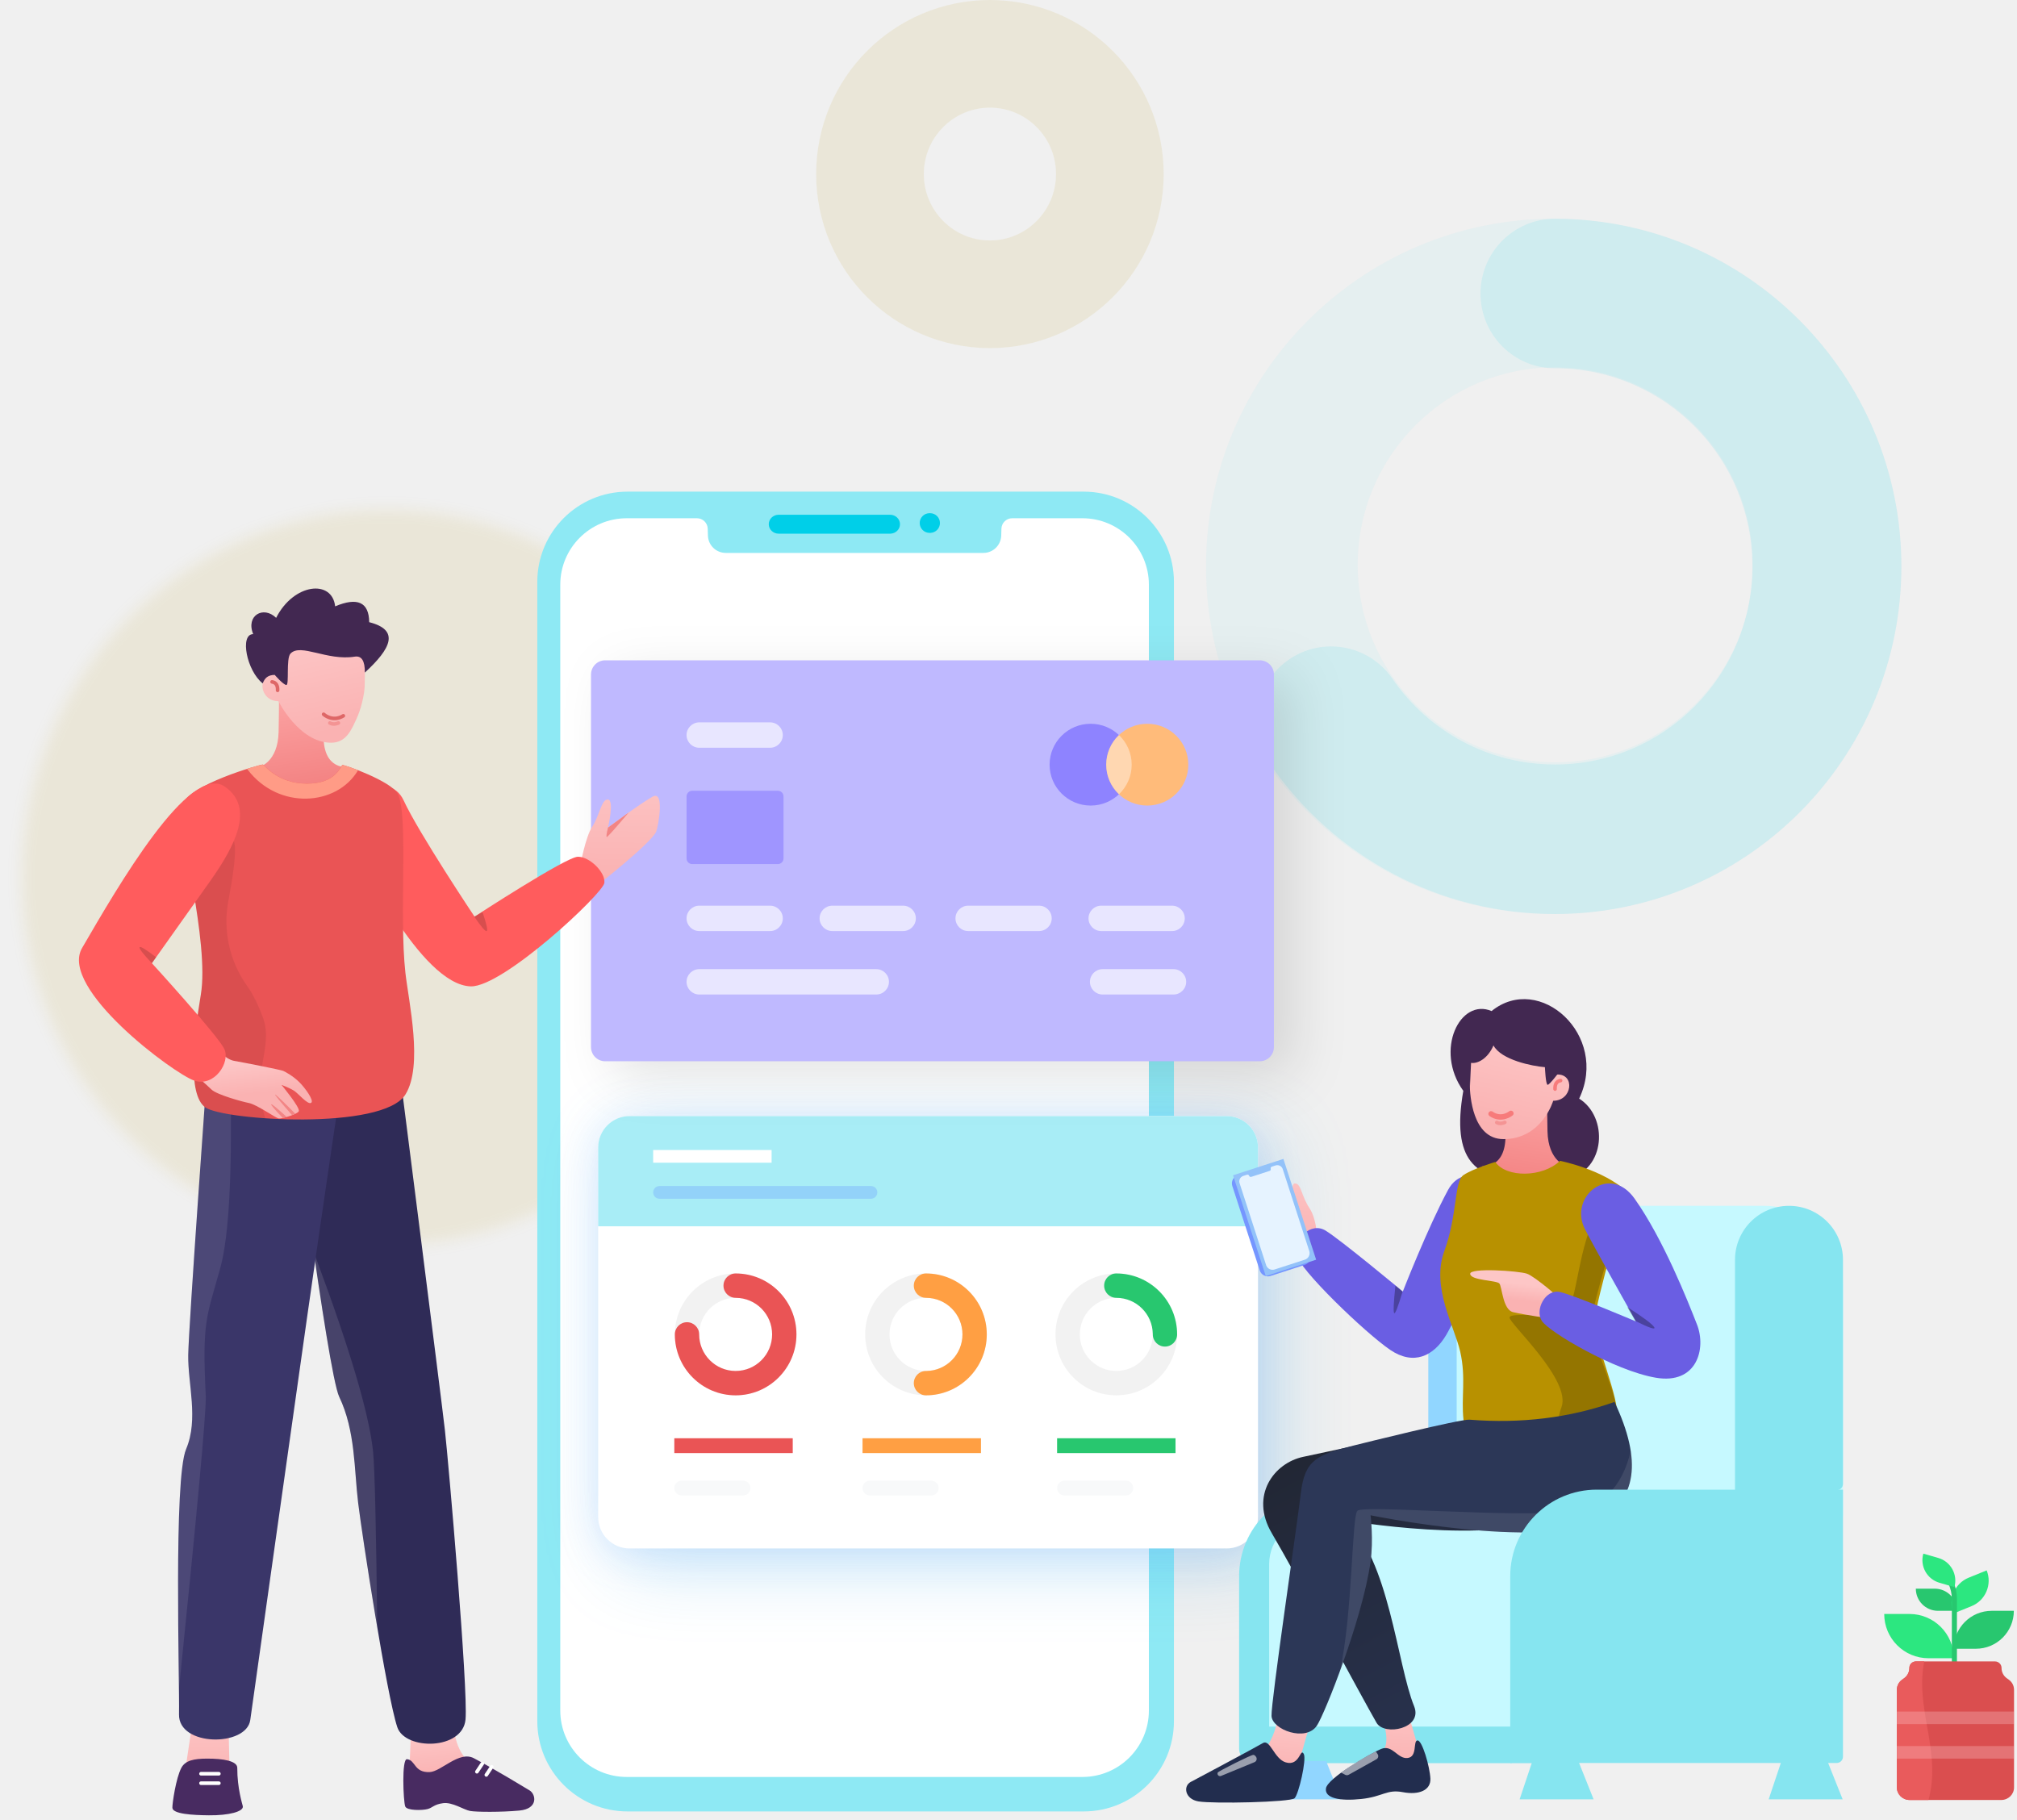
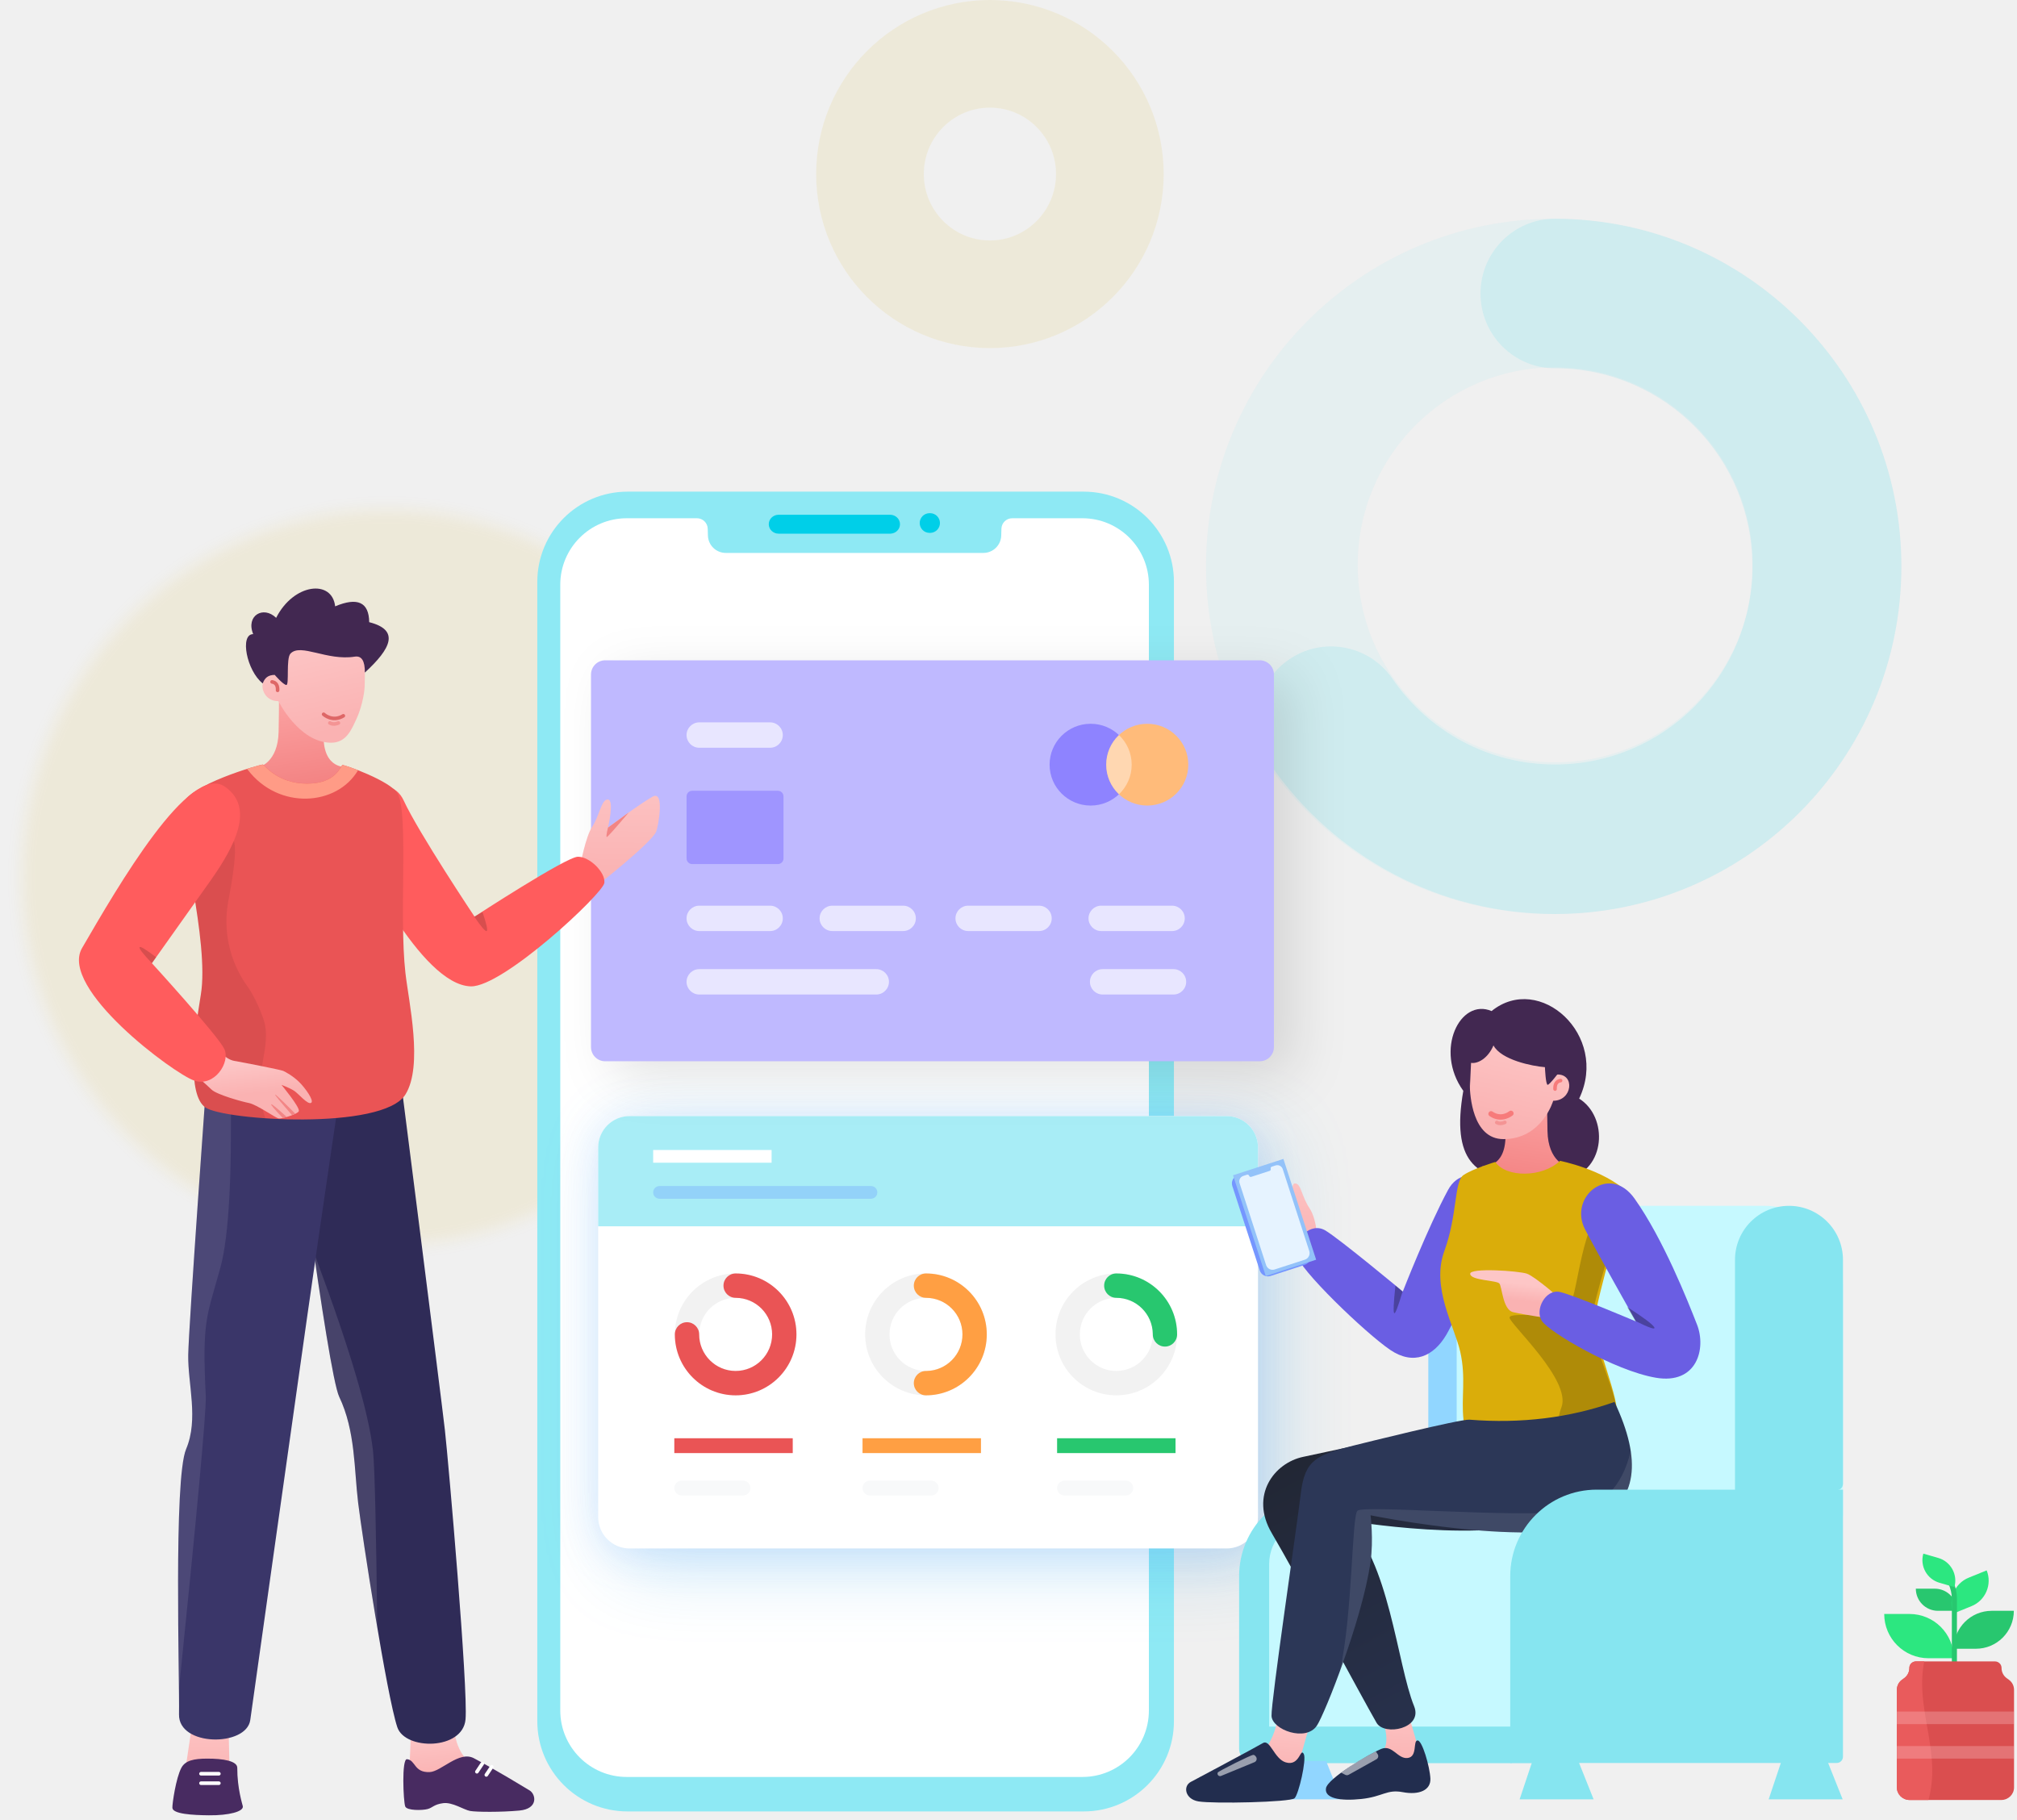
<svg xmlns="http://www.w3.org/2000/svg" xmlns:xlink="http://www.w3.org/1999/xlink" width="562px" height="507px" viewBox="0 0 562 507" version="1.1">
  <defs>
    <filter x="-2.9%" y="-2.9%" width="105.9%" height="105.9%" filterUnits="objectBoundingBox" id="filter-1">
      <feGaussianBlur stdDeviation="2" in="SourceGraphic" />
    </filter>
    <path d="M18.522,0 L38.087,0 C39.71,5.90024691e-16 41.039,1.291 41.086,2.913 L41.142,4.831 C41.219,7.521 43.423,9.661 46.114,9.661 L117.894,9.661 C120.585,9.661 122.788,7.521 122.866,4.831 L122.921,2.913 C122.968,1.291 124.297,2.07451057e-15 125.92,0 L145.486,0 C155.715,-2.00502105e-14 164.008,8.293 164.008,18.522 L164.008,332.223 C164.008,342.452 155.715,350.745 145.486,350.745 L18.522,350.745 C8.293,350.745 -2.29997126e-15,342.452 0,332.223 L0,18.522 C-4.8054561e-15,8.293 8.293,-8.77902741e-15 18.522,0 Z" id="path-2" />
    <path d="M8.757,0 L175.092,0 C179.928,-1.80700981e-14 183.848,3.921 183.848,8.757 L183.848,111.729 C183.848,116.565 179.928,120.486 175.092,120.486 L8.757,120.486 C3.921,120.486 -1.00658751e-14,116.565 0,111.729 L0,8.757 C-5.92265936e-16,3.921 3.921,4.44111258e-15 8.757,0 Z" id="path-4" />
    <filter x="-15.0%" y="-22.8%" width="135.4%" height="153.9%" filterUnits="objectBoundingBox" id="filter-6">
      <feOffset dx="5" dy="5" in="SourceAlpha" result="shadowOffsetOuter1" />
      <feGaussianBlur stdDeviation="10" in="shadowOffsetOuter1" result="shadowBlurOuter1" />
      <feColorMatrix values="0 0 0 0 0.076   0 0 0 0 0.583   0 0 0 0 0.879  0 0 0 0.229 0" type="matrix" in="shadowBlurOuter1" result="shadowMatrixOuter1" />
      <feOffset dx="0" dy="1" in="SourceAlpha" result="shadowOffsetOuter2" />
      <feGaussianBlur stdDeviation="5.5" in="shadowOffsetOuter2" result="shadowBlurOuter2" />
      <feColorMatrix values="0 0 0 0 0.504   0 0 0 0 0.7   0 0 0 0 1  0 0 0 0.234 0" type="matrix" in="shadowBlurOuter2" result="shadowMatrixOuter2" />
      <feMerge>
        <feMergeNode in="shadowMatrixOuter1" />
        <feMergeNode in="shadowMatrixOuter2" />
      </feMerge>
    </filter>
    <path d="M3.944,0 L186.337,0 C188.515,0 190.281,1.771 190.281,3.955 L190.281,107.769 C190.281,109.953 188.515,111.723 186.337,111.723 L3.944,111.723 C1.766,111.723 0,109.953 0,107.769 L0,3.955 C0,1.771 1.766,0 3.944,0 Z" id="path-7" />
    <filter x="-9.5%" y="-17.9%" width="125.2%" height="143.0%" filterUnits="objectBoundingBox" id="filter-8">
      <feOffset dx="6" dy="4" in="SourceAlpha" result="shadowOffsetOuter1" />
      <feGaussianBlur stdDeviation="7" in="shadowOffsetOuter1" result="shadowBlurOuter1" />
      <feColorMatrix values="0 0 0 0 0.019   0 0 0 0 0.019   0 0 0 0 0.019  0 0 0 0.11 0" type="matrix" in="shadowBlurOuter1" />
    </filter>
    <linearGradient x1="42.314%" y1="12.631%" x2="50%" y2="69.62%" id="linearGradient-9">
      <stop stop-color="#FDC6C6" offset="0%" />
      <stop stop-color="#FAB2B2" offset="100%" />
    </linearGradient>
    <linearGradient x1="46.204%" y1="-28.186%" x2="50%" y2="91.05%" id="linearGradient-10">
      <stop stop-color="#FDC6C6" offset="0%" />
      <stop stop-color="#FAB2B2" offset="100%" />
    </linearGradient>
    <linearGradient x1="44.814%" y1="-28.186%" x2="62.813%" y2="121.547%" id="linearGradient-11">
      <stop stop-color="#FFAFAF" offset="0%" />
      <stop stop-color="#F07777" offset="100%" />
    </linearGradient>
    <linearGradient x1="31.713%" y1="-6.922%" x2="55.144%" y2="91.239%" id="linearGradient-12">
      <stop stop-color="#FDC6C6" offset="0%" />
      <stop stop-color="#FAB2B2" offset="100%" />
    </linearGradient>
    <linearGradient x1="45.013%" y1="-28.186%" x2="50%" y2="91.05%" id="linearGradient-13">
      <stop stop-color="#FDC6C6" offset="0%" />
      <stop stop-color="#FAB2B2" offset="100%" />
    </linearGradient>
    <linearGradient x1="42.314%" y1="21.16%" x2="50%" y2="65.142%" id="linearGradient-14">
      <stop stop-color="#FDC6C6" offset="0%" />
      <stop stop-color="#FAB2B2" offset="100%" />
    </linearGradient>
    <linearGradient x1="45.136%" y1="-28.186%" x2="62.017%" y2="121.547%" id="linearGradient-15">
      <stop stop-color="#FFAFAF" offset="0%" />
      <stop stop-color="#F07777" offset="100%" />
    </linearGradient>
    <linearGradient x1="31.713%" y1="-6.211%" x2="55.144%" y2="90.724%" id="linearGradient-16">
      <stop stop-color="#FDC6C6" offset="0%" />
      <stop stop-color="#FAB2B2" offset="100%" />
    </linearGradient>
    <linearGradient x1="42.314%" y1="-3.865%" x2="50%" y2="78.281%" id="linearGradient-17">
      <stop stop-color="#FDC6C6" offset="0%" />
      <stop stop-color="#FAB2B2" offset="100%" />
    </linearGradient>
    <linearGradient x1="28.503%" y1="98.647%" x2="77.061%" y2="9.201%" id="linearGradient-18">
      <stop stop-color="#28324F" offset="0%" />
      <stop stop-color="#222735" offset="100%" />
    </linearGradient>
    <linearGradient x1="44.36%" y1="-28.186%" x2="50%" y2="91.05%" id="linearGradient-19">
      <stop stop-color="#FDC6C6" offset="0%" />
      <stop stop-color="#FAB2B2" offset="100%" />
    </linearGradient>
    <linearGradient x1="42.314%" y1="28.061%" x2="50%" y2="61.519%" id="linearGradient-20">
      <stop stop-color="#FDC6C6" offset="0%" />
      <stop stop-color="#FAB2B2" offset="100%" />
    </linearGradient>
    <linearGradient x1="42.314%" y1="8.533%" x2="50%" y2="71.772%" id="linearGradient-21">
      <stop stop-color="#FDC6C6" offset="0%" />
      <stop stop-color="#FAB2B2" offset="100%" />
    </linearGradient>
    <path d="M5.338,0 L27.313,0 C28.339,0 29.171,0.815 29.171,1.82 L29.171,1.872 C29.171,2.984 29.712,4.03 30.626,4.688 L31.196,5.099 C32.111,5.757 32.651,6.803 32.651,7.915 L32.651,35.125 C32.651,37.055 31.053,38.62 29.082,38.62 L3.568,38.62 C1.598,38.62 1.64410348e-13,37.055 1.64410348e-13,35.125 L1.64410348e-13,7.915 C1.64410348e-13,6.803 0.54,5.757 1.455,5.099 L2.024,4.688 C2.878,4.074 3.405,3.122 3.472,2.094 L3.479,1.82 C3.479,0.815 4.311,0 5.338,0 Z" id="path-22" />
  </defs>
  <g id="📝-Pages-New" stroke="none" stroke-width="1" fill="none" fill-rule="evenodd">
    <g id="Error" transform="translate(-436, -279)">
      <g id="Illustration" transform="translate(442, 294)">
        <g id="Shape">
-           <ellipse id="Oval" fill="#b89100" opacity="0.1" filter="url(#filter-1)" cx="101.745" cy="229.5" rx="101.745" ry="102.5" />
+           <ellipse id="Oval" fill="#daad0a" opacity="0.1" filter="url(#filter-1)" cx="101.745" cy="229.5" rx="101.745" ry="102.5" />
          <path d="M426.906,45.956 C373.404,45.956 330.032,89.326 330.032,142.826 C330.032,196.326 373.404,239.696 426.906,239.696 C480.408,239.696 523.78,196.326 523.78,142.826 C523.78,89.326 480.408,45.956 426.906,45.956 Z M427.346,87.346 C457.745,87.346 482.388,111.988 482.388,142.386 C482.388,172.784 457.745,197.426 427.346,197.426 C396.947,197.426 372.304,172.784 372.304,142.386 C372.304,111.988 396.947,87.346 427.346,87.346 Z" id="Oval" fill="#00CFE8" fill-rule="nonzero" opacity="0.05" />
-           <ellipse id="Oval" stroke="#b89100" stroke-width="30" opacity="0.1" cx="269.823" cy="33.5" rx="33.416" ry="33.5" />
+           <ellipse id="Oval" stroke="#daad0a" stroke-width="30" opacity="0.1" cx="269.823" cy="33.5" rx="33.416" ry="33.5" />
          <path d="M427.271,45.956 C480.572,45.956 523.78,89.326 523.78,142.826 C523.78,196.326 480.572,239.696 427.271,239.696 C395.161,239.696 365.687,223.816 347.797,197.796 C341.287,188.326 343.657,175.352 353.091,168.817 C362.43,162.348 375.192,164.615 381.764,173.849 L381.961,174.131 C392.182,188.997 408.951,198.032 427.271,198.032 C457.647,198.032 482.271,173.315 482.271,142.826 C482.271,112.642 458.137,88.116 428.181,87.628 L427.271,87.621 C415.809,87.621 406.517,78.294 406.517,66.788 C406.517,55.283 415.809,45.956 427.271,45.956 Z" id="Path" fill="#00CFE8" fill-rule="nonzero" opacity="0.1" />
        </g>
        <g id="Mobile-Banking-App" transform="translate(16, 122)">
          <g id="Phone3" transform="translate(127.7104, 0)">
            <path d="M25.137,0 L152.247,0 C166.13,-2.55022564e-15 177.384,11.254 177.384,25.137 L177.384,342.625 C177.384,356.508 166.13,367.762 152.247,367.762 L25.137,367.762 C11.254,367.762 -2.32880507e-14,356.508 -2.49882011e-14,342.625 L-2.49882011e-14,25.137 C-2.66883515e-14,11.254 11.254,2.55022564e-15 25.137,0 Z" id="Rectangle" fill="#8EE9F4" />
            <g id="Group-48" transform="translate(6.397456, 7.41094)">
              <mask id="mask-3" fill="white">
                <use xlink:href="#path-2" />
              </mask>
              <use id="Rectangle" fill="#FFFFFF" xlink:href="#path-2" />
              <ellipse id="Oval" fill-opacity="0.549" fill="#E97EFF" mask="url(#mask-3)" cx="62.18" cy="213.477" rx="14.067" ry="14.053" />
              <path d="M24.589,60.217 L140.653,60.217 C143.199,60.217 145.264,62.281 145.264,64.828 C145.264,67.374 143.199,69.439 140.653,69.439 L24.589,69.439 C22.043,69.439 19.978,67.374 19.978,64.828 C19.978,62.281 22.043,60.217 24.589,60.217 Z" id="Rectangle" fill-opacity="0.549" fill="#E97EFF" mask="url(#mask-3)" />
            </g>
            <path d="M98.307,6.438 C99.824,6.438 101.054,7.618 101.054,9.073 C101.054,10.496 99.878,11.655 98.408,11.706 L98.307,11.708 L67.24,11.708 C65.722,11.708 64.492,10.528 64.492,9.073 C64.492,7.65 65.668,6.491 67.139,6.44 L67.24,6.438 L98.307,6.438 Z" id="Path" fill="#00CFE8" fill-rule="nonzero" />
            <path d="M109.441,5.999 C110.958,5.999 112.188,7.228 112.188,8.744 C112.188,10.226 111.012,11.434 109.542,11.487 L109.441,11.488 L109.297,11.488 C107.779,11.488 106.549,10.26 106.549,8.744 C106.549,7.262 107.725,6.054 109.196,6.001 L109.297,5.999 L109.441,5.999 Z" id="Path" fill="#00CFE8" fill-rule="nonzero" />
          </g>
          <g id="BoardPieChart" transform="translate(144.6719, 174)">
            <mask id="mask-5" fill="white">
              <use xlink:href="#path-4" />
            </mask>
            <g id="Rectangle">
              <use fill="black" fill-opacity="1" filter="url(#filter-6)" xlink:href="#path-4" />
              <use fill="#FFFFFF" fill-rule="evenodd" xlink:href="#path-4" />
            </g>
            <polygon id="Rectangle" fill="#A8EDF6" mask="url(#mask-5)" points="-4.125 -4.725 188.562 -4.725 188.562 30.712 -4.125 30.712" />
            <path d="M17.093,19.49 L76.01,19.49 C76.989,19.49 77.782,20.284 77.782,21.262 C77.782,22.241 76.989,23.034 76.01,23.034 L17.093,23.034 C16.114,23.034 15.321,22.241 15.321,21.262 C15.321,20.284 16.114,19.49 17.093,19.49 Z" id="Rectangle" fill="#6FA3FF" opacity="0.366" mask="url(#mask-5)" />
            <rect id="Rectangle" fill="#FFFFFF" mask="url(#mask-5)" x="15.321" y="9.45" width="32.998" height="3.544" />
            <rect id="Rectangle" fill="#EA5455" mask="url(#mask-5)" x="21.213" y="89.774" width="32.998" height="4.134" />
            <path d="M23.28,101.586 L40.359,101.586 C41.501,101.586 42.427,102.512 42.427,103.653 C42.427,104.795 41.501,105.72 40.359,105.72 L23.28,105.72 C22.139,105.72 21.213,104.795 21.213,103.653 C21.213,102.512 22.139,101.586 23.28,101.586 Z" id="Rectangle" fill="#F8F9FA" mask="url(#mask-5)" />
            <rect id="Rectangle" fill="#FF9F43" fill-rule="nonzero" mask="url(#mask-5)" x="73.657" y="89.774" width="32.998" height="4.134" />
            <path d="M75.724,101.586 L92.803,101.586 C93.945,101.586 94.87,102.512 94.87,103.653 C94.87,104.795 93.945,105.72 92.803,105.72 L75.724,105.72 C74.583,105.72 73.657,104.795 73.657,103.653 C73.657,102.512 74.583,101.586 75.724,101.586 Z" id="Rectangle" fill="#F8F9FA" mask="url(#mask-5)" />
            <rect id="Rectangle" fill="#28C76F" mask="url(#mask-5)" x="127.869" y="89.774" width="32.998" height="4.134" />
            <path d="M129.936,101.586 L147.015,101.586 C148.157,101.586 149.082,102.512 149.082,103.653 C149.082,104.795 148.157,105.72 147.015,105.72 L129.936,105.72 C128.794,105.72 127.869,104.795 127.869,103.653 C127.869,102.512 128.794,101.586 129.936,101.586 Z" id="Rectangle" fill="#F8F9FA" mask="url(#mask-5)" />
            <g id="Group-37" mask="url(#mask-5)">
              <g transform="translate(21.21326, 46.65873)" id="Group-5">
                <g transform="translate(0.147314, 0.147654)" />
              </g>
            </g>
            <g id="Group-3" mask="url(#mask-5)">
              <g transform="translate(127.4269, 43.8533)">
                <path d="M16.941,33.96 C26.297,33.96 33.882,26.358 33.882,16.98 C33.882,7.602 26.297,0 16.941,0 C7.585,0 0,7.602 0,16.98 C0,26.358 7.585,33.96 16.941,33.96 Z M16.941,27.168 C11.327,27.168 6.776,22.607 6.776,16.98 C6.776,11.353 11.327,6.792 16.941,6.792 C22.555,6.792 27.106,11.353 27.106,16.98 C27.106,22.607 22.555,27.168 16.941,27.168 Z" id="Oval" fill="#F2F2F2" />
                <path d="M33.882,16.98 C33.882,7.602 26.297,0 16.941,0 C15.07,0 13.553,1.52 13.553,3.396 C13.553,5.272 15.07,6.792 16.941,6.792 C22.491,6.792 27.002,11.25 27.104,16.789 L27.106,16.98 C27.106,18.856 28.623,20.376 30.494,20.376 C32.365,20.376 33.882,18.856 33.882,16.98 Z" id="Path" fill="#28C76F" />
              </g>
            </g>
            <g id="Group-4" mask="url(#mask-5)">
              <g transform="translate(74.39373, 43.8533)">
                <path d="M16.941,33.96 C26.297,33.96 33.882,26.358 33.882,16.98 C33.882,7.602 26.297,0 16.941,0 C7.585,0 0,7.602 0,16.98 C0,26.358 7.585,33.96 16.941,33.96 Z M16.941,27.168 C11.327,27.168 6.776,22.607 6.776,16.98 C6.776,11.353 11.327,6.792 16.941,6.792 C22.555,6.792 27.106,11.353 27.106,16.98 C27.106,22.607 22.555,27.168 16.941,27.168 Z" id="Oval" fill="#F2F2F2" fill-rule="evenodd" />
                <path d="M16.941,33.96 C26.297,33.96 33.882,26.358 33.882,16.98 C33.882,7.602 26.297,0 16.941,0 C15.07,0 13.553,1.52 13.553,3.396 C13.553,5.272 15.07,6.792 16.941,6.792 C22.555,6.792 27.106,11.353 27.106,16.98 C27.106,22.543 22.658,27.065 17.132,27.167 L16.941,27.168 C15.07,27.168 13.553,28.689 13.553,30.564 C13.553,32.44 15.07,33.96 16.941,33.96 Z" id="Path" fill="#FF9F43" fill-rule="nonzero" />
              </g>
            </g>
            <g id="Group-6" mask="url(#mask-5)">
              <g transform="translate(21.36058, 43.8533)">
                <path d="M16.941,33.96 C26.297,33.96 33.882,26.358 33.882,16.98 C33.882,7.602 26.297,0 16.941,0 C7.585,0 0,7.602 0,16.98 C0,26.358 7.585,33.96 16.941,33.96 Z M16.941,27.168 C11.327,27.168 6.776,22.607 6.776,16.98 C6.776,11.353 11.327,6.792 16.941,6.792 C22.555,6.792 27.106,11.353 27.106,16.98 C27.106,22.607 22.555,27.168 16.941,27.168 Z" id="Oval" fill="#F2F2F2" />
                <path d="M0,16.98 C0,26.358 7.585,33.96 16.941,33.96 C26.297,33.96 33.882,26.358 33.882,16.98 C33.882,7.602 26.297,0 16.941,0 C15.07,0 13.553,1.52 13.553,3.396 C13.553,5.272 15.07,6.792 16.941,6.792 C22.555,6.792 27.106,11.353 27.106,16.98 C27.106,22.607 22.555,27.168 16.941,27.168 C11.327,27.168 6.776,22.607 6.776,16.98 C6.776,15.105 5.259,13.584 3.388,13.584 C1.517,13.584 0,15.105 0,16.98 Z" id="Path" fill="#EA5455" />
              </g>
            </g>
          </g>
          <g id="VisaCard2" transform="translate(142.6764, 47)">
            <g id="Rectangle">
              <use fill="black" fill-opacity="1" filter="url(#filter-8)" xlink:href="#path-7" />
              <use fill="#BFB9FF" fill-rule="evenodd" xlink:href="#path-7" />
            </g>
            <g id="Group-46" transform="translate(26.61962, 16.69957)">
              <g id="Group-45" transform="translate(0, 0.982327)">
                <g id="Group-43" transform="translate(101.1545, 0)">
                  <ellipse id="Oval" fill="#8E83FF" cx="11.437" cy="11.395" rx="11.437" ry="11.395" />
                  <ellipse id="Oval-Copy-10" fill="#FFBB7A" cx="27.211" cy="11.395" rx="11.437" ry="11.395" />
                  <path d="M19.22,3.243 L19.325,3.145 C21.511,5.22 22.873,8.149 22.873,11.395 C22.873,14.641 21.511,17.57 19.325,19.645 C17.137,17.571 15.775,14.641 15.775,11.395 C15.775,8.2 17.094,5.312 19.22,3.243 L19.325,3.145 L19.22,3.243 Z" id="Path" fill-opacity="0.416" fill="#FFFFFF" />
                </g>
                <path d="M1.577,18.664 L25.437,18.664 C26.308,18.664 27.014,19.368 27.014,20.236 L27.014,37.525 C27.014,38.393 26.308,39.097 25.437,39.097 L1.577,39.097 C0.706,39.097 4.37832775e-14,38.393 4.37832775e-14,37.525 L4.37832775e-14,20.236 C4.37832775e-14,19.368 0.706,18.664 1.577,18.664 Z" id="Rectangle" fill="#9F95FF" />
              </g>
              <g id="Group-44" transform="translate(0, 0.589397)" fill="#FFFFFF" fill-opacity="0.647">
                <path d="M3.549,51.081 L23.268,51.081 C25.228,51.081 26.817,52.664 26.817,54.617 C26.817,56.57 25.228,58.154 23.268,58.154 L3.549,58.154 C1.589,58.154 -9.10692171e-14,56.57 -9.10692171e-14,54.617 C-9.10692171e-14,52.664 1.589,51.081 3.549,51.081 Z" id="Rectangle" />
                <path d="M3.549,68.763 L52.845,68.763 C54.805,68.763 56.394,70.346 56.394,72.299 C56.394,74.252 54.805,75.836 52.845,75.836 L3.549,75.836 C1.589,75.836 -8.7566555e-14,74.252 -8.7566555e-14,72.299 C-8.7566555e-14,70.346 1.589,68.763 3.549,68.763 Z" id="Rectangle" />
                <path d="M115.943,68.763 L135.661,68.763 C137.622,68.763 139.211,70.346 139.211,72.299 C139.211,74.252 137.622,75.836 135.661,75.836 L115.943,75.836 C113.983,75.836 112.394,74.252 112.394,72.299 C112.394,70.346 113.983,68.763 115.943,68.763 Z" id="Rectangle" />
                <path d="M3.549,0 L23.268,0 C25.228,0 26.817,1.583 26.817,3.536 C26.817,5.489 25.228,7.073 23.268,7.073 L3.549,7.073 C1.589,7.073 0,5.489 0,3.536 C0,1.583 1.589,0 3.549,0 Z" id="Rectangle" />
                <path d="M40.62,51.081 L60.338,51.081 C62.298,51.081 63.887,52.664 63.887,54.617 C63.887,56.57 62.298,58.154 60.338,58.154 L40.62,58.154 C38.659,58.154 37.07,56.57 37.07,54.617 C37.07,52.664 38.659,51.081 40.62,51.081 Z" id="Rectangle-Copy-38" />
                <path d="M78.479,51.081 L98.197,51.081 C100.157,51.081 101.746,52.664 101.746,54.617 C101.746,56.57 100.157,58.154 98.197,58.154 L78.479,58.154 C76.518,58.154 74.929,56.57 74.929,54.617 C74.929,52.664 76.518,51.081 78.479,51.081 Z" id="Rectangle-Copy-39" />
                <path d="M115.549,51.081 L135.267,51.081 C137.227,51.081 138.816,52.664 138.816,54.617 C138.816,56.57 137.227,58.154 135.267,58.154 L115.549,58.154 C113.589,58.154 112,56.57 112,54.617 C112,52.664 113.589,51.081 115.549,51.081 Z" id="Rectangle-Copy-40" />
              </g>
            </g>
          </g>
          <g id="Men1.1" transform="translate(0, 27)">
            <g id="LLeg" transform="translate(58.5127, 131.4736)">
              <path d="M45.86,184.217 C45.86,184.217 45.724,192.9 51.056,195.984 C56.388,199.069 64.65,204.8 64.65,204.8 L33.223,205.865 L34.119,184.139 L45.86,184.217 Z" id="Path" fill="url(#linearGradient-9)" />
              <path d="M32.892,194.731 C35.322,194.982 34.791,198.497 39.2,198.326 C42.413,198.201 47.424,192.275 51.546,194.47 C57.837,197.82 65.214,202.338 67.023,203.413 C68.832,204.49 69.547,208.547 64.202,209.045 C59.09,209.521 52.191,209.468 50.462,209.153 C48.734,208.838 45.528,206.634 42.948,206.986 C40.369,207.339 40.075,208.228 38.634,208.622 C37.192,209.016 32.841,209.101 32.39,207.886 C31.872,206.492 31.353,194.573 32.892,194.731 Z" id="Path" fill="#482B61" />
              <path d="M30.456,-1.74975703e-14 C30.456,-1.74975703e-14 42.444,94.099 43.447,102.998 C44.449,111.898 49.952,175.205 49.199,183.65 C48.432,192.25 32.344,192.296 30.186,185.808 C27.232,176.926 20.404,132.541 19.274,123.272 C18.145,114.003 18.542,103.242 14.003,93.751 C10.753,86.956 -3.0465246e-14,2.413 -3.0465246e-14,2.413 L30.456,-1.74975703e-14 Z" id="Path" fill="#2F2B57" />
              <path d="M23.41,108.74 L23.452,109.164 C23.91,114.079 24.294,130.36 24.603,158.008 L23.913,153.878 C21.749,140.784 19.828,127.813 19.274,123.272 C18.169,114.196 18.526,103.69 14.28,94.346 L14.003,93.751 C12.573,90.761 9.689,72.711 6.908,53.437 L7.782,55.775 C17.065,80.742 22.275,98.398 23.41,108.74 Z" id="Path" fill-opacity="0.192" fill="#FFFFFF" opacity="0.591" />
              <line x1="53.869" y1="195.981" x2="52.366" y2="198.23" id="Path-10" stroke="#FFFFFF" stroke-linecap="round" />
              <line x1="56.495" y1="196.86" x2="54.991" y2="199.11" id="Path-10" stroke="#FFFFFF" stroke-linecap="round" />
            </g>
            <g id="RLeg" transform="translate(25.69442, 133.7766)">
              <polygon id="Path" fill="url(#linearGradient-10)" points="5.654 183.906 2.842 202.896 16.435 202.827 15.99 183.553" />
              <path d="M0.337,205.968 C0.291,204.86 1.323,197.674 2.842,194.829 C3.943,192.765 6.386,192.281 9.96,192.267 C14.57,192.249 18.422,192.946 18.417,194.829 C18.401,200.589 19.861,205.019 19.96,205.526 C20.248,207.011 16.125,208.119 10.493,208.063 C5.884,208.017 0.408,207.696 0.337,205.968 Z" id="Path" fill="#482B61" />
              <path d="M47.865,0.787 C47.865,0.787 41.632,42.784 37.86,69.357 C34.152,95.469 23.173,173.355 22.038,181.509 C20.997,188.994 1.985,188.994 2.185,179.929 C2.385,170.864 0.625,114.376 4.165,106.012 C7.705,97.649 4.623,87.915 4.752,79.79 C4.881,71.665 9.972,1.33 9.972,1.33 L47.865,0.787 Z" id="Path" fill="#3A3669" />
              <path d="M13.768,55.248 L13.47,56.328 C9.861,69.296 8.616,70.464 9.638,91.147 L9.649,91.567 C9.685,96.771 7.21,123.698 2.225,172.349 L2.203,169.325 C2.028,149.477 1.297,113.592 4.075,106.237 L4.165,106.012 C7.705,97.649 4.623,87.915 4.752,79.79 C4.881,71.665 9.972,1.33 9.972,1.33 L16.475,1.236 L16.542,4.458 C17.01,29.62 16.085,46.549 13.768,55.248 L13.768,55.248 Z" id="Path" fill-opacity="0.192" fill="#FFFFFF" opacity="0.462" />
              <line x1="8.313" y1="196.479" x2="13.289" y2="196.479" id="Path-9" stroke="#FFFFFF" stroke-linecap="round" />
              <line x1="8.313" y1="199.118" x2="13.289" y2="199.118" id="Path-9" stroke="#FFFFFF" stroke-linecap="round" />
            </g>
            <g id="Head" transform="translate(46.01984, 0)">
              <path d="M4.223,49.711 C4.223,49.711 9.43,48.483 9.611,39.907 C9.792,31.331 9.665,28.404 9.665,28.404 L22.01,28.196 C22.01,28.196 22.135,37.754 22.136,41.211 C22.141,50.495 28.578,49.711 28.578,49.711 C28.578,49.711 27.24,57.24 16.847,57.827 C8.732,58.287 4.223,49.711 4.223,49.711 Z" id="Path" fill="url(#linearGradient-11)" />
              <g id="Head1" transform="translate(0.513241, 0)">
                <path d="M8.018,24.069 C2.901,23.87 3.736,31.399 9.051,31.389 C9.051,31.389 14.763,42.933 23.732,42.963 C28.052,42.977 29.462,39.11 30.757,36.395 C32.052,33.68 33.002,29.618 33.081,27.132 C33.166,24.481 33.177,15.77 33.177,15.77 L7.819,15.759 L8.018,24.069 Z" id="Path" fill="url(#linearGradient-12)" />
                <path d="M23.37,37.586 C24.177,37.927 25.074,37.728 25.743,37.337" id="Path" stroke="#F49494" stroke-linecap="round" transform="translate(24.55681, 37.54876) rotate(6) translate(-24.55681, -37.54876) " />
                <path d="M8.529,28.493 C8.852,27.328 8.711,26.311 7.56,25.848" id="Path-8" stroke="#DE6767" stroke-linecap="round" transform="translate(8.119765, 27.17047) rotate(-13) translate(-8.119765, -27.17047) " />
                <path d="M8.018,24.069 C8.018,24.069 10.371,26.799 11.241,26.874 C12.112,26.949 11.119,19.487 12.401,18.128 C15.217,15.14 22.574,20.216 30.311,18.976 C32.222,18.67 33.16,20.15 33.126,23.415 C40.358,16.786 42.98,11.557 34.338,9.373 C34.269,3.763 31.058,2.355 24.849,4.957 C24.019,-2.622 13.291,-1.478 8.408,8.164 C4.873,4.707 -0.095,7.498 2.014,12.699 C-1.792,12.699 0.191,22.925 4.676,26.439 C5.211,24.904 6.189,24.069 8.018,24.069 Z" id="Path" fill="#422851" />
                <path d="M21.815,34.324 C21.815,34.324 23.572,37.18 27.012,36.159" id="Path" stroke="#DE6767" stroke-linecap="round" transform="translate(24.41357, 35.35145) rotate(-15) translate(-24.41357, -35.35145) " />
              </g>
            </g>
            <g id="LArm" transform="translate(75.02373, 54.90718)">
              <g id="Group-3" transform="translate(76.13706, 15.72189) rotate(4) translate(-76.13706, -15.72189) translate(65.13706, 2.221892)">
                <path d="M-6.9945718e-14,20.903 C-6.9945718e-14,20.903 0.893,12.681 2.627,9.701 C4.36,6.72 4.589,1.9 6.425,1.948 C8.26,1.997 6.968,9.757 6.968,9.757 C6.968,9.757 15.025,2.783 18.729,0.315 C22.109,-1.936 20.903,8.572 20.445,9.932 C19.355,13.172 5.027,26.111 5.027,26.111 C5.027,26.111 0.382,21.603 -6.9945718e-14,20.903 Z" id="Path" fill="url(#linearGradient-13)" />
                <path d="M6.968,9.757 C6.671,11.527 6.627,12.404 6.836,12.39 C7.045,12.375 8.915,9.963 12.444,5.155 L6.968,9.757 Z" id="Path" fill="#F28585" />
              </g>
              <path d="M15.44,4.122 C19.608,13.161 35.197,36.516 35.197,36.516 C35.197,36.516 60.742,19.861 63.992,19.826 C67.243,19.792 71.656,24.105 71.379,27.082 C71.101,30.058 43.132,56.166 34.162,55.947 C20.214,55.605 2.724,19.334 0.928,14.486 C-3.882,1.5 11.375,-4.694 15.44,4.122 Z" id="Path" fill="#FF5C5D" />
              <path d="M35.104,36.499 C37.071,39.38 38.23,40.726 38.582,40.536 C38.935,40.347 38.548,38.587 37.423,35.254 L35.104,36.499 Z" id="Path-5" fill-opacity="0.16" fill="#000000" />
            </g>
            <g id="Body" transform="translate(28.63671, 49.0406)">
              <path d="M0.131,11.435 C-1.177,17.711 7.785,49.341 5.319,64.138 C3.369,75.841 1.507,91.955 6.562,95.533 C11.708,99.175 56.008,102.067 62.322,91.955 C67.331,83.932 63.231,66.141 62.322,58.025 C60.51,41.834 63.246,13.854 60.172,8.131 C58.265,4.581 45.265,0.003 44.777,0.144 C44.288,0.286 43.14,5.317 34.92,5.317 C26.7,5.317 23.07,0.144 22.628,0.003 C22.186,-0.139 1.316,5.757 0.131,11.435 Z" id="Path" fill="#EA5455" />
              <path d="M22.607,2.99938892e-05 L22.628,0.003 C23.07,0.144 26.7,5.317 34.92,5.317 C43.14,5.317 44.288,0.286 44.777,0.144 C44.953,0.093 46.759,0.657 49.085,1.565 L49.075,1.672 C43.199,11.539 27.041,12.755 18.404,1.467 L18.208,1.206 L19.172,0.907 C20.936,0.37 22.198,0.048 22.542,0.005 L22.607,2.99938892e-05 Z" id="Path" fill="#FF9B86" />
              <path d="M0.159,15.794 L0.883,15.895 C8.567,16.994 13.073,18.732 14.402,21.111 C15.274,22.672 14.869,27.951 13.186,36.948 L13.007,37.892 C11.446,46.047 13.231,54.484 17.943,61.29 L18.208,61.666 C19.802,63.896 21.271,66.832 22.616,70.474 C25.735,78.922 19.1,86.04 23.302,98.608 L22.444,98.545 C14.634,97.947 8.317,96.774 6.562,95.533 C1.507,91.955 3.369,75.841 5.319,64.138 C7.418,51.547 1.242,26.77 0.159,15.794 Z" id="Path" fill-opacity="0.067" fill="#000000" />
            </g>
            <g id="Rarm" transform="translate(0, 54.33058)">
              <g id="Group-2" transform="translate(32.00589, 73.3703)">
                <path d="M5.768,0 C5.768,0 8.717,3.479 11.234,3.912 C13.751,4.345 24.285,6.405 24.928,6.711 C25.536,6.999 27.614,8.093 29.391,9.848 C30.931,11.37 33.594,14.976 32.701,15.596 C31.747,16.26 29.169,13.007 27.876,12.203 C26.52,11.36 24.436,10.613 24.436,10.613 C24.436,10.613 29.591,16.832 29.263,17.919 C29.024,18.712 24.64,20.066 23.703,19.964 C22.766,19.862 17.601,16.081 15.279,15.641 C13.669,15.336 6.46,13.383 4.94,11.917 C3.42,10.45 -3.48174241e-14,7.473 -3.48174241e-14,7.473 L5.768,0 Z" id="Path" fill="url(#linearGradient-14)" />
                <path d="M28.269,18.639 C24.673,15.016 22.8,13.235 22.65,13.296 C22.5,13.358 24.067,15.265 27.35,19.018 L28.269,18.639 Z" id="Path" fill="#F28585" />
                <path d="M25.865,19.532 C23.171,17.064 21.736,15.889 21.56,16.008 C21.384,16.127 22.463,17.402 24.796,19.834 L25.865,19.532 Z" id="Path" fill="#F28585" />
              </g>
              <path d="M40.706,0.901 C49.036,6.763 43.471,17.417 36.56,27.191 C30.105,36.319 20.321,50.07 20.321,50.07 C20.321,50.07 38.718,70.223 40.496,73.952 C42.273,77.68 37.734,84.683 32.093,82.771 C26.45,80.858 -5.658,57.073 0.872,45.833 C10.845,28.664 30.868,-6.022 40.706,0.901 Z" id="Path" fill="#FF5C5D" />
              <path d="M20.321,50.07 C17.804,47.408 16.663,45.922 16.898,45.614 C17.133,45.306 18.669,46.24 21.506,48.417 L20.321,50.07 Z" id="Path-6" fill-opacity="0.16" fill="#000000" />
            </g>
          </g>
          <g id="Group-7" transform="translate(307.3031, 141)">
            <path d="M40.065,137.093 L108.663,137.093 L108.663,137.093 L108.663,209.26 C108.663,211.469 106.872,213.26 104.663,213.26 L19.954,213.26 C17.745,213.26 15.954,211.469 15.954,209.26 L15.954,161.204 C15.954,147.888 26.749,137.093 40.065,137.093 Z" id="Rectangle" fill="#86E5F0" />
            <polygon id="Rectangle" fill="#86E5F0" points="24.33 198.224 91.966 198.224 91.966 213.26 24.33 213.26" />
            <polygon id="Path" fill="#86E5F0" points="110.466 212.715 114.732 223.401 94.107 223.401 97.681 212.715" />
            <polygon id="Path" fill="#91D6FF" points="40.195 212.715 44.461 223.401 23.836 223.401 27.41 212.715" />
            <polygon id="Path" fill="#86E5F0" points="179.859 212.715 184.125 223.401 163.5 223.401 167.074 212.715" />
            <path d="M92.256,58.375 L109.189,58.008 L109.189,58.008 L109.189,144.277 L68.667,144.277 L68.667,82.481 C68.667,69.368 79.146,58.659 92.256,58.375 Z" id="Rectangle" fill="#91D6FF" />
            <path d="M100.684,58.008 L162.365,58.008 C174.426,58.008 184.205,67.786 184.205,79.848 L184.205,144.288 C184.205,145.253 183.422,146.035 182.457,146.035 L76.573,146.035 L76.573,146.035 L76.573,82.119 C76.573,68.803 87.368,58.008 100.684,58.008 Z" id="Rectangle" fill="#C6F9FF" />
            <path d="M169.164,58.008 C177.471,58.008 184.205,64.742 184.205,73.048 L184.205,135.499 C184.205,136.464 183.422,137.246 182.457,137.246 L154.124,137.246 L154.124,137.246 L154.124,73.048 C154.124,64.742 160.858,58.008 169.164,58.008 Z" id="Rectangle" fill="#86E5F0" />
            <path d="M36.93,145.199 L104.387,145.199 L104.387,145.199 L104.387,203.124 L24.33,203.124 L24.33,157.799 C24.33,150.84 29.971,145.199 36.93,145.199 Z" id="Rectangle" fill="#C6F9FF" />
            <g id="Wom1.4" transform="translate(72.5538, 112.5) scale(-1, 1) translate(-72.5538, -112.5) translate(0.053803, 0)">
              <g id="Head" transform="translate(28.82299, 0.409712)">
                <path d="M8.814,50.104 C-1.931,47.6 -2.639,32.842 5.53,27.723 C-2.895,10.051 16.589,-7.494 29.934,3.326 C38.684,-0.421 45.954,14.202 37.813,25.559 C41.227,45.059 34.28,50.099 21.756,50.313 L8.814,50.104 Z" id="Path" fill="#422851" />
                <path d="M8.948,46.58 C8.948,46.58 14.175,45.352 14.356,36.782 C14.538,28.212 14.41,25.286 14.41,25.286 L25.924,25.079 C25.924,25.079 26.05,34.63 26.052,38.084 C26.056,47.363 32.518,46.58 32.518,46.58 C32.518,46.58 31.175,54.103 20.742,54.69 C12.596,55.149 8.948,46.58 8.948,46.58 Z" id="Path" fill="url(#linearGradient-15)" />
                <path d="M11.726,21.007 C6.59,20.808 7.428,28.332 12.763,28.321 C12.763,28.321 15.863,39.009 26.622,39.009 C35.36,39.009 35.929,26.552 36.008,24.068 C36.093,21.418 36.104,12.713 36.104,12.713 L11.526,12.702 L11.726,21.007 Z" id="Path" fill="url(#linearGradient-16)" />
                <path d="M24.738,30.973 C24.738,30.973 26.505,33.83 29.956,32.813" id="Path" stroke="#F77B7B" stroke-width="1.5" stroke-linecap="round" transform="translate(27.34692, 32.00235) rotate(-18) translate(-27.34692, -32.00235) " />
                <path d="M26.235,34.383 C27.045,34.723 27.813,34.723 28.485,34.332" id="Path" stroke="#F49494" stroke-linecap="round" transform="translate(27.36018, 34.48209) rotate(2) translate(-27.36018, -34.48209) " />
                <path d="M11.963,25.18 C12.286,24.016 12.143,22.999 10.988,22.535" id="Path-8" stroke="#F77B7B" stroke-linecap="round" transform="translate(11.55038, 23.85726) rotate(-13) translate(-11.55038, -23.85726) " />
                <path d="M10.914,20.077 C10.914,20.077 13.729,23.857 14.299,23.877 C14.87,23.897 15.069,18.961 15.069,18.961 C18.523,18.697 27.263,16.956 29.405,12.899 C30.904,16.479 33.768,18.069 35.65,17.763 L36.006,25.368 L36.885,10.079 L10.225,10.079 L10.914,20.077 Z" id="Path" fill="#422851" />
              </g>
              <g id="LLeg" transform="translate(32.50045, 116.0156)">
                <path d="M57.878,82.103 C57.878,82.103 53.27,91.415 57.047,94.35 C60.831,97.285 70.824,102.785 70.824,102.785 L44.349,101.12 L50.234,80.811 L57.878,82.103 Z" id="Path" fill="url(#linearGradient-17)" />
                <path d="M46.91,90.965 C48.216,91.118 46.821,95.519 49.65,95.854 C52.473,96.188 53.845,92.018 57.049,93.34 C60.253,94.662 71.937,101.497 72.397,104.291 C72.863,107.085 68.509,107.907 62.539,107.276 C56.569,106.645 55.469,104.52 50.987,105.376 C46.511,106.231 43.158,104.867 43.305,101.595 C43.453,98.323 45.603,90.813 46.91,90.965 Z" id="Path" fill="#222D4E" />
                <path d="M58.51,94.018 L58,94.784 C57.694,95.243 57.818,95.864 58.278,96.17 C58.299,96.185 58.322,96.199 58.345,96.211 L66.075,100.528 C66.365,100.69 66.718,100.697 67.015,100.546 L68.184,99.953 L68.184,99.953 C66.259,98.557 64.684,97.509 62.944,96.479 C61.608,95.689 60.129,94.874 58.51,94.018 Z" id="Path-14" fill-opacity="0.541" fill="#FFFFFF" />
                <path d="M17.997,0.028 C26.012,0.386 70.621,10.258 78.726,11.935 C86.831,13.613 93.683,22.688 87.502,33.198 C80.561,44.995 62.651,78.498 58.302,86.051 C56.15,89.789 45.292,87.693 47.843,81.419 C52.597,69.722 54.805,40.34 66.927,29.627 C66.927,29.627 26.161,36.726 8.552,28.594 C-4.246,22.683 -1.351,-0.838 17.997,0.028 Z" id="Path" fill="url(#linearGradient-18)" />
              </g>
              <g id="LArm" transform="translate(56.67376, 49.5)">
                <path d="M50.613,19.12 C50.613,19.12 50.523,12.595 52.804,9.184 C55.085,5.774 55.176,2.152 56.902,2.27 C58.629,2.389 56.919,10.809 56.919,10.809 C56.919,10.809 59.11,9.971 60.684,8.912 C62.257,7.853 67.029,2.631 68.144,3.557 C70.035,5.133 66.99,14.027 65.331,15.805 C63.667,17.583 54.576,23.432 54.576,23.432 L50.613,19.12 Z" id="Path" fill="url(#linearGradient-19)" />
                <path d="M1.359,15.21 C5.087,23.863 11.914,39.758 14.728,44.5 C18.255,50.439 23.817,53.056 30.328,48.649 C37.171,44.019 56.011,25.96 56.564,21.869 C57.111,17.779 52.5,12.87 48.327,15.412 C44.155,17.953 26.817,32.39 26.817,32.39 C26.817,32.39 19.82,14.443 14.191,4.046 C9.316,-4.949 -4.317,2.056 1.359,15.21 Z" id="Path" fill="#6A5EE3" />
                <path d="M26.889,32.399 C28.142,36.651 28.915,38.654 29.208,38.408 C29.501,38.161 29.389,35.603 28.872,30.732 L26.889,32.399 Z" id="Path" fill-opacity="0.303" fill="#000000" />
              </g>
              <g id="PhoneMini4" transform="translate(119.6433, 61.43124) scale(-1, 1) rotate(-18) translate(-119.6433, -61.43124) translate(111.1433, 45.93124)">
                <g id="Group-3" transform="translate(0, -0)">
                  <path d="M2.87,1.091 L12.827,1.091 C14.152,1.091 15.227,2.166 15.227,3.491 L15.227,28.222 C15.227,29.548 14.152,30.622 12.827,30.622 L2.87,30.622 C1.544,30.622 0.47,29.548 0.47,28.222 L0.47,3.491 C0.47,2.166 1.544,1.091 2.87,1.091 Z" id="Rectangle" fill="#7596FF" fill-rule="nonzero" />
                  <rect id="Rectangle" fill="#93C2F9" x="1.581" y="0.703" width="14.757" height="29.531" />
                  <path d="M4.219,1.758 L5.338,1.758 C5.566,1.758 5.756,1.922 5.795,2.139 L5.802,2.223 C5.802,2.479 6.01,2.687 6.267,2.687 L11.664,2.687 C11.892,2.687 12.081,2.523 12.121,2.306 L12.128,2.223 C12.128,1.966 12.336,1.758 12.592,1.758 L13.706,1.758 C14.533,1.758 15.212,2.395 15.277,3.206 L15.283,3.337 L15.283,3.337 L15.261,27.352 C15.259,28.399 14.41,29.248 13.362,29.25 L4.508,29.25 C3.506,29.252 2.685,28.474 2.616,27.489 L2.611,27.353 C2.611,27.353 2.611,27.352 2.613,27.352 L2.634,3.342 C2.635,2.467 3.344,1.758 4.219,1.758 Z" id="Rectangle" fill="#E6F3FF" fill-rule="nonzero" />
                </g>
              </g>
              <g id="Body" transform="translate(20.7715, 45.4684)">
-                 <path d="M0,8.816 C0,8.816 8.985,38.918 9.251,44.617 C9.517,50.316 1.902,67.064 3.199,71.297 C6.188,81.08 44.352,85.292 45.81,72.132 C46.49,65.995 45.075,60.487 46.706,53.255 C48.331,46.023 54.862,35.277 51.157,25.173 C47.453,15.07 48.445,5.722 45.796,3.956 C43.146,2.189 36.953,0.313 36.953,0.313 C33.941,4.748 23.773,4.683 18.921,-4.99600361e-14 C18.921,-4.99600361e-14 6.867,2.34 0,8.816 Z" id="Path" fill="#b89100" />
+                 <path d="M0,8.816 C0,8.816 8.985,38.918 9.251,44.617 C9.517,50.316 1.902,67.064 3.199,71.297 C6.188,81.08 44.352,85.292 45.81,72.132 C46.49,65.995 45.075,60.487 46.706,53.255 C48.331,46.023 54.862,35.277 51.157,25.173 C47.453,15.07 48.445,5.722 45.796,3.956 C43.146,2.189 36.953,0.313 36.953,0.313 C33.941,4.748 23.773,4.683 18.921,-4.99600361e-14 C18.921,-4.99600361e-14 6.867,2.34 0,8.816 Z" id="Path" fill="#daad0a" />
                <path d="M8.051,13.691 C14.041,23.201 14.023,39.759 17.239,41.928 C20.456,44.096 32.975,41.968 32.975,43.685 C32.975,45.403 15.674,61.141 18.514,68.665 C20.001,72.604 19.598,76.129 17.304,79.238 L16.555,79.075 C9.739,77.533 4.258,74.765 3.199,71.297 C1.902,67.064 10.395,50.316 10.129,44.617 C9.903,39.78 2.762,17.357 0.609,10.69 C2.362,7.595 4.842,8.595 8.051,13.691 Z" id="Path" fill-opacity="0.199" fill="#000000" />
              </g>
              <g id="RArm" transform="translate(0, 51.76758)">
                <path d="M39.036,32.623 C39.036,32.623 46.604,25.921 48.92,25.143 C51.237,24.365 64.805,23.431 64.719,25.188 C64.622,27.071 57.335,26.963 56.58,27.889 C55.824,28.815 55.653,35.146 52.799,35.857 C49.95,36.568 41.41,37.793 41.41,37.793 L39.036,32.623 Z" id="Path" fill="url(#linearGradient-20)" />
                <path d="M18.902,4.246 C10.929,15.506 4.122,32.657 1.509,39.343 C-1.104,46.03 1.532,56.115 13.022,54.135 C24.491,52.161 42.739,41.43 44.758,38.3 C46.777,35.17 43.71,29.474 39.847,30.22 C36.269,30.91 18.518,38.462 18.518,38.462 C18.518,38.462 29.938,18.208 32.726,12.779 C37.384,3.711 25.925,-5.674 18.902,4.246 Z" id="Path" fill="#6A5EE3" />
                <path d="M18.699,38.323 C14.711,40.306 12.961,40.881 13.447,40.05 C13.933,39.218 16.445,37.342 20.981,34.422 L18.699,38.323 Z" id="Path" fill-opacity="0.303" fill="#000000" />
              </g>
              <g id="RLeg" transform="translate(19.32459, 112.5)">
                <path d="M98.893,85.993 C98.893,85.993 98.754,96.953 107.78,101.051 C116.801,105.148 123.228,104.902 122.41,108.07 C121.592,111.237 98.112,111.109 95.92,108.632 C94.051,106.524 89.987,86.899 88.868,88.4 L98.893,85.993 Z" id="Path" fill="url(#linearGradient-21)" />
                <path d="M91.752,98.261 C92.76,96.313 92.823,101.795 96.799,100.586 C100.026,99.606 101.128,93.995 103.167,95.224 C105.206,96.453 123.152,105.982 123.255,106.039 C125.464,107.23 124.847,110.838 121.115,111.467 C116.968,112.167 95.482,111.696 94.329,110.59 C93.176,109.484 90.944,99.824 91.752,98.261 Z" id="Path" fill="#222D4E" />
                <path d="M105.822,98.501 C105.56,98.501 105.304,98.686 105.055,99.054 C104.746,99.512 104.867,100.134 105.325,100.443 C105.381,100.48 105.441,100.513 105.503,100.538 L114.827,104.379 C115.187,104.528 115.599,104.356 115.747,103.996 C115.824,103.811 115.818,103.603 115.731,103.423 C115.731,103.423 115.731,103.423 115.731,103.423 C115.556,103.057 106.498,98.501 105.822,98.501 Z" id="Path-14" fill-opacity="0.541" fill="#FFFFFF" />
                <path d="M5.181,0.155 C-2.588,16.57 -1.013,27.596 9.904,33.233 C25.74,41.41 73.149,31.739 73.149,31.739 C73.149,31.739 72.301,38.563 73.149,44.65 C75.361,60.547 85.884,87.032 88.11,90.36 C91.189,94.962 100.567,91.491 100.744,87.659 C100.921,83.827 93.674,34.887 92.572,25.554 C91.476,16.221 88.015,14.865 77.905,12.314 C75.583,11.728 48.118,4.898 45.602,5.097 C31.19,6.238 17.716,4.59 5.181,0.155 Z" id="Path" fill="#2C3757" />
                <path d="M17.954,30.692 C33.633,32.45 75.141,28.826 76.808,30.473 C78.4,32.045 78.134,59.392 81.704,75.221 L81.161,73.726 C77.804,64.395 74.317,53.046 73.149,44.65 C72.301,38.563 73.149,31.739 73.149,31.739 L71.237,32.109 C62.225,33.803 23.84,40.429 9.904,33.233 C2.353,29.334 -0.729,22.857 0.66,13.802 C3.05,24.037 8.815,29.667 17.954,30.692 Z" id="Path" fill-opacity="0.192" fill="#FFFFFF" opacity="0.462" />
              </g>
            </g>
            <path d="M115.607,137.093 L184.205,137.093 L184.205,137.093 L184.205,211.512 C184.205,212.477 183.422,213.26 182.457,213.26 L91.495,213.26 L91.495,213.26 L91.495,161.204 C91.495,147.888 102.29,137.093 115.607,137.093 Z" id="Rectangle" fill="#86E5F0" />
          </g>
          <g id="Group-80" transform="translate(503.0016, 295.119)">
            <path d="M0,17.619 L7.047,17.619 C13.858,17.619 19.38,23.141 19.38,29.952 L19.38,29.952 L19.38,29.952 L12.333,29.952 C5.522,29.952 8.34169626e-16,24.431 0,17.619 L0,17.619 L0,17.619 Z" id="Rectangle" fill="#2CE780" />
            <path d="M8.809,10.571 L14.094,10.571 C17.5,10.571 20.261,13.332 20.261,16.738 L20.261,16.738 L20.261,16.738 L14.976,16.738 C11.57,16.738 8.809,13.977 8.809,10.571 L8.809,10.571 L8.809,10.571 Z" id="Rectangle" fill="#28C76F" />
            <path d="M19.38,16.738 L25.546,16.738 C31.384,16.738 36.117,21.471 36.117,27.31 L36.117,27.31 L36.117,27.31 L29.952,27.31 C24.113,27.31 19.38,22.577 19.38,16.738 L19.38,16.738 L19.38,16.738 Z" id="Rectangle" fill="#28C76F" transform="translate(27.74878, 22.02381) scale(-1, 1) translate(-27.74878, -22.02381) " />
            <path d="M17.389,7.642 L22.803,7.651 C27.029,7.659 30.454,11.083 30.461,15.31 L30.461,15.31 L30.461,15.31 L25.047,15.3 C20.821,15.293 17.396,11.869 17.389,7.642 L17.389,7.642 L17.389,7.642 Z" id="Rectangle" fill="#2CE780" transform="translate(23.92498, 11.47583) scale(-1, 1) rotate(22) translate(-23.92498, -11.47583) " />
            <path d="M15.649,4.405 C18.405,6.152 20.153,9.475 20.256,13.123 L20.261,13.466 L20.261,39.643 L18.847,39.643 L18.847,13.466 C18.847,10.397 17.459,7.567 15.211,6.015 L14.976,5.859 L15.649,4.405 Z" id="Path" fill="#28C76F" />
            <g id="Group-84" transform="translate(3.523654, 30.83333)">
              <mask id="mask-23" fill="white">
                <use xlink:href="#path-22" />
              </mask>
              <use id="Rectangle" fill="#DA4E4F" xlink:href="#path-22" />
              <path d="M-0.892,-1.748 L8.029,-1.748 C4.092,13.27 13.681,25.724 8.029,41.067 L-0.892,41.067 L-0.892,-1.748 Z" id="Rectangle" fill="#E95B5C" mask="url(#mask-23)" />
              <rect id="Rectangle" fill-opacity="0.258" fill="#FFDFE2" mask="url(#mask-23)" x="-2.37701708e-13" y="23.591" width="32.651" height="3.495" />
              <rect id="Rectangle" fill-opacity="0.258" fill="#FFDFE2" mask="url(#mask-23)" x="1.64806518e-13" y="13.98" width="32.651" height="3.495" />
            </g>
            <path d="M9.781,2.18 L14.105,2.186 C17.728,2.19 20.664,5.126 20.669,8.749 L20.669,8.749 L20.669,8.749 L16.345,8.744 C12.722,8.739 9.786,5.803 9.781,2.18 L9.781,2.18 L9.781,2.18 Z" id="Rectangle" fill="#2CE780" transform="translate(15.22499, 5.464681) rotate(16) translate(-15.22499, -5.464681) " />
          </g>
        </g>
      </g>
    </g>
  </g>
</svg>
